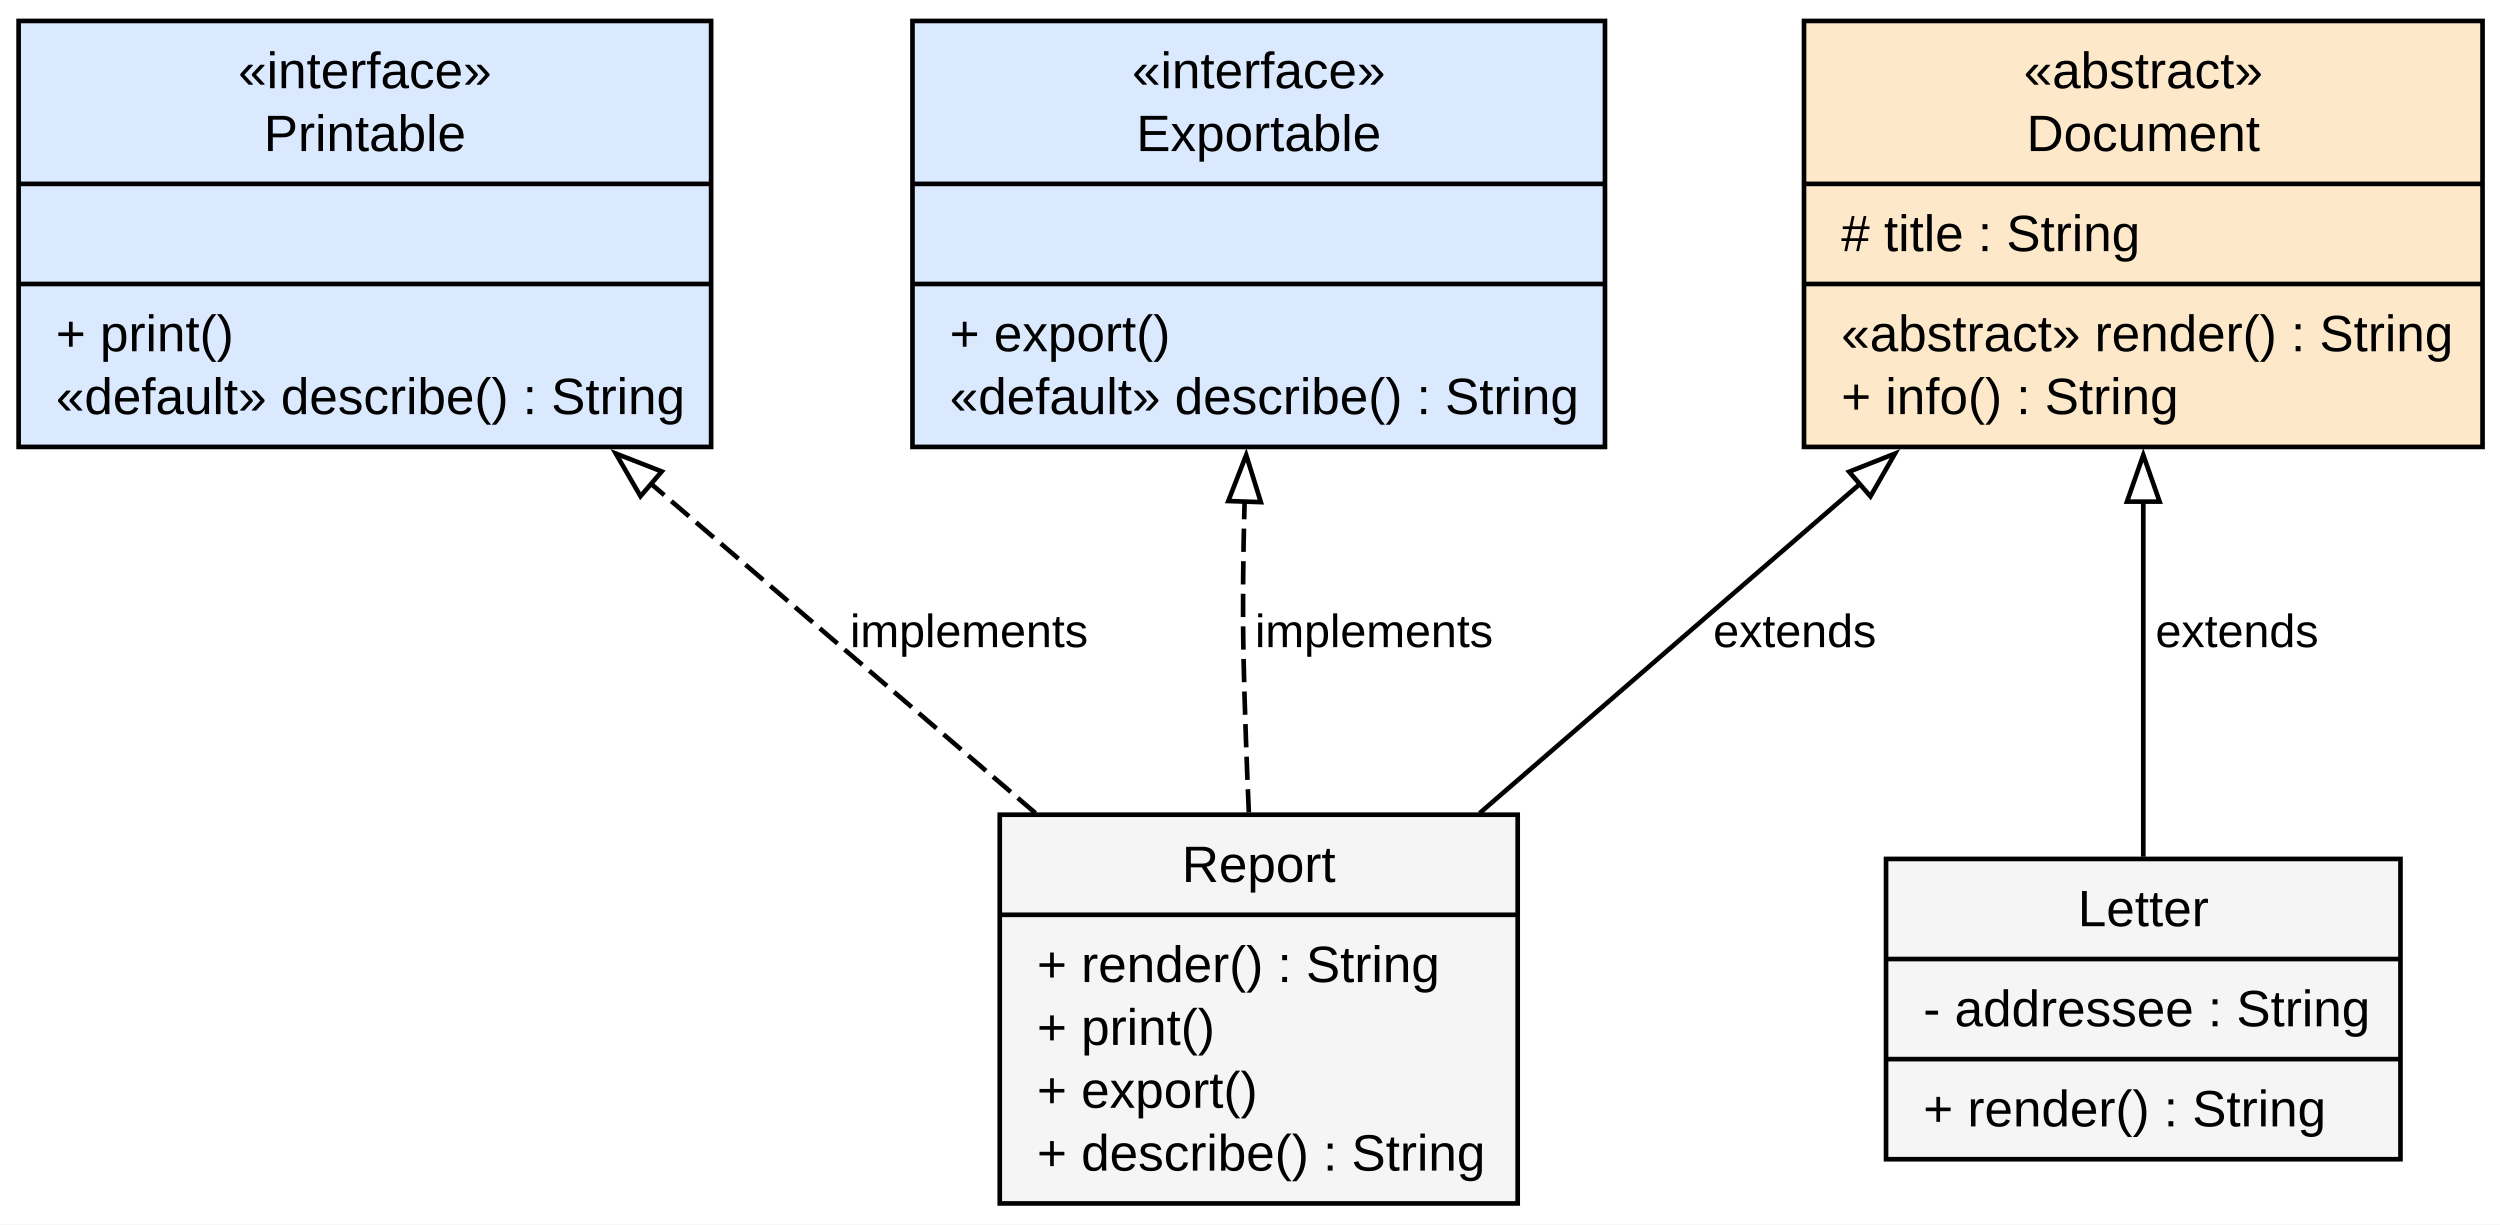
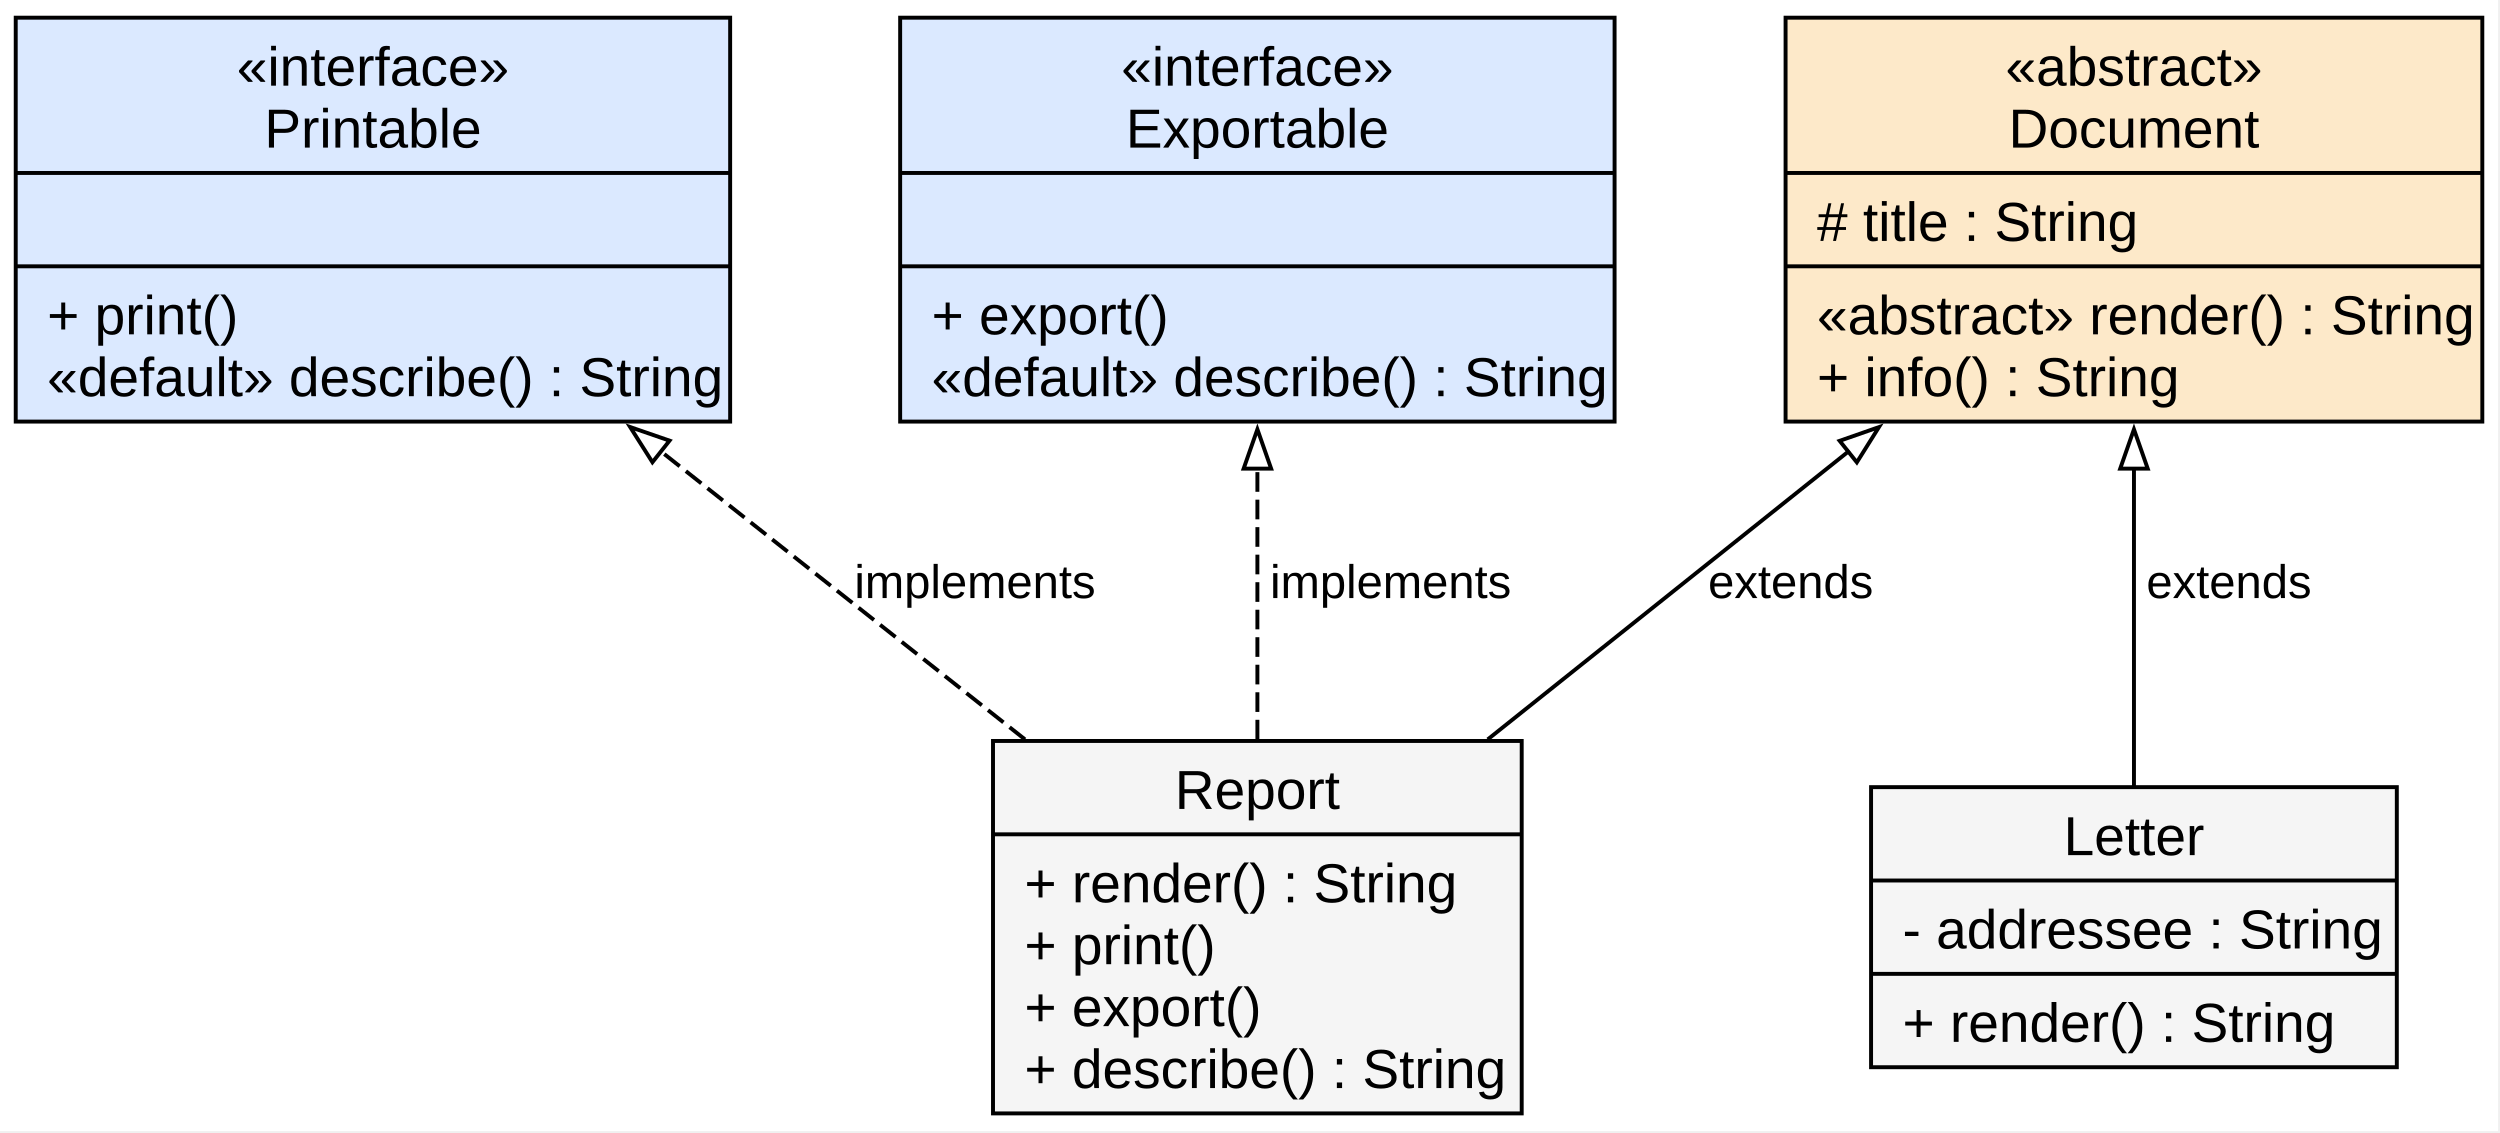
- <svg xmlns="http://www.w3.org/2000/svg" width="537pt" height="263pt" viewBox="0.00 0.00 537.00 263.00">
-   <g id="graph0" class="graph" transform="scale(1 1) rotate(0) translate(4 259)">
-     <polygon fill="white" stroke="none" points="-4,4 -4,-259 533.25,-259 533.25,4 -4,4" />
+ <svg xmlns="http://www.w3.org/2000/svg" width="636pt" height="288pt" viewBox="0.00 0.00 636.00 288.00">
+   <g id="graph0" class="graph" transform="scale(1 1) rotate(0) translate(4 283.75)">
+     <polygon fill="white" stroke="none" points="-4,4 -4,-283.75 631.5,-283.75 631.5,4 -4,4" />
    <g id="node1" class="node">
-       <polygon fill="#fde9c9" stroke="black" points="383.5,-163 383.5,-254.5 529.25,-254.5 529.25,-163 383.5,-163" />
-       <text xml:space="preserve" text-anchor="middle" x="456.38" y="-240.05" font-family="Liberation Sans" font-size="11.00">«abstract»</text>
-       <text xml:space="preserve" text-anchor="middle" x="456.38" y="-226.55" font-family="Liberation Sans" font-size="11.00">Document</text>
-       <polyline fill="none" stroke="black" points="383.5,-219.5 529.25,-219.5" />
-       <text xml:space="preserve" text-anchor="start" x="391.5" y="-205.05" font-family="Liberation Sans" font-size="11.00"># title : String</text>
-       <polyline fill="none" stroke="black" points="383.5,-198 529.25,-198" />
-       <text xml:space="preserve" text-anchor="start" x="391.5" y="-183.55" font-family="Liberation Sans" font-size="11.00">«abstract» render() : String</text>
-       <text xml:space="preserve" text-anchor="start" x="391.5" y="-170.05" font-family="Liberation Sans" font-size="11.00">+ info() : String</text>
+       <polygon fill="#fde9c9" stroke="black" points="450.25,-176.5 450.25,-279.25 627.5,-279.25 627.5,-176.5 450.25,-176.5" />
+       <text xml:space="preserve" text-anchor="middle" x="538.88" y="-261.95" font-family="Liberation Sans" font-size="14.00">«abstract»</text>
+       <text xml:space="preserve" text-anchor="middle" x="538.88" y="-246.2" font-family="Liberation Sans" font-size="14.00">Document</text>
+       <polyline fill="none" stroke="black" points="450.25,-239.75 627.5,-239.75" />
+       <text xml:space="preserve" text-anchor="start" x="458.25" y="-222.45" font-family="Liberation Sans" font-size="14.00"># title : String</text>
+       <polyline fill="none" stroke="black" points="450.25,-216 627.5,-216" />
+       <text xml:space="preserve" text-anchor="start" x="458.25" y="-198.7" font-family="Liberation Sans" font-size="14.00">«abstract» render() : String</text>
+       <text xml:space="preserve" text-anchor="start" x="458.25" y="-182.95" font-family="Liberation Sans" font-size="14.00">+ info() : String</text>
    </g>
    <g id="node2" class="node">
-       <polygon fill="#f5f5f5" stroke="black" points="210.75,-0.5 210.75,-84 322,-84 322,-0.5 210.75,-0.5" />
-       <text xml:space="preserve" text-anchor="middle" x="266.38" y="-69.55" font-family="Liberation Sans" font-size="11.00">Report</text>
-       <polyline fill="none" stroke="black" points="210.75,-62.5 322,-62.5" />
-       <text xml:space="preserve" text-anchor="start" x="218.75" y="-48.05" font-family="Liberation Sans" font-size="11.00">+ render() : String</text>
-       <text xml:space="preserve" text-anchor="start" x="218.75" y="-34.55" font-family="Liberation Sans" font-size="11.00">+ print()</text>
-       <text xml:space="preserve" text-anchor="start" x="218.75" y="-21.05" font-family="Liberation Sans" font-size="11.00">+ export()</text>
-       <text xml:space="preserve" text-anchor="start" x="218.75" y="-7.55" font-family="Liberation Sans" font-size="11.00">+ describe() : String</text>
+       <polygon fill="#f5f5f5" stroke="black" points="248.62,-0.5 248.62,-95.25 383.12,-95.25 383.12,-0.5 248.62,-0.5" />
+       <text xml:space="preserve" text-anchor="middle" x="315.88" y="-77.95" font-family="Liberation Sans" font-size="14.00">Report</text>
+       <polyline fill="none" stroke="black" points="248.62,-71.5 383.12,-71.5" />
+       <text xml:space="preserve" text-anchor="start" x="256.62" y="-54.2" font-family="Liberation Sans" font-size="14.00">+ render() : String</text>
+       <text xml:space="preserve" text-anchor="start" x="256.62" y="-38.45" font-family="Liberation Sans" font-size="14.00">+ print()</text>
+       <text xml:space="preserve" text-anchor="start" x="256.62" y="-22.7" font-family="Liberation Sans" font-size="14.00">+ export()</text>
+       <text xml:space="preserve" text-anchor="start" x="256.62" y="-6.95" font-family="Liberation Sans" font-size="14.00">+ describe() : String</text>
    </g>
    <g id="edge1" class="edge">
-       <path fill="none" stroke="black" d="M313.83,-84.34C338.63,-105.8 369.24,-132.31 395.74,-155.25" />
-       <polygon fill="none" stroke="black" points="393.19,-157.67 403.04,-161.57 397.77,-152.38 393.19,-157.67" />
-       <text xml:space="preserve" text-anchor="middle" x="380.12" y="-120" font-family="Liberation Sans" font-size="10.00"> extends</text>
+       <path fill="none" stroke="black" d="M374.47,-95.64C402.65,-118.14 436.72,-145.33 466.51,-169.11" />
+       <polygon fill="none" stroke="black" points="464.01,-171.6 474.01,-175.1 468.38,-166.13 464.01,-171.6" />
+       <text xml:space="preserve" text-anchor="middle" x="449.88" y="-131.6" font-family="Liberation Sans" font-size="12.00"> extends</text>
    </g>
    <g id="node4" class="node">
-       <polygon fill="#dbe9ff" stroke="black" points="0,-163 0,-254.5 148.75,-254.5 148.75,-163 0,-163" />
-       <text xml:space="preserve" text-anchor="middle" x="74.38" y="-240.05" font-family="Liberation Sans" font-size="11.00">«interface»</text>
-       <text xml:space="preserve" text-anchor="middle" x="74.38" y="-226.55" font-family="Liberation Sans" font-size="11.00">Printable</text>
-       <polyline fill="none" stroke="black" points="0,-219.5 148.75,-219.5" />
-       <text xml:space="preserve" text-anchor="middle" x="74.38" y="-205.05" font-family="Liberation Sans" font-size="11.00"> </text>
-       <polyline fill="none" stroke="black" points="0,-198 148.75,-198" />
-       <text xml:space="preserve" text-anchor="start" x="8" y="-183.55" font-family="Liberation Sans" font-size="11.00">+ print()</text>
-       <text xml:space="preserve" text-anchor="start" x="8" y="-170.05" font-family="Liberation Sans" font-size="11.00">«default» describe() : String</text>
+       <polygon fill="#dbe9ff" stroke="black" points="0,-176.5 0,-279.25 181.75,-279.25 181.75,-176.5 0,-176.5" />
+       <text xml:space="preserve" text-anchor="middle" x="90.88" y="-261.95" font-family="Liberation Sans" font-size="14.00">«interface»</text>
+       <text xml:space="preserve" text-anchor="middle" x="90.88" y="-246.2" font-family="Liberation Sans" font-size="14.00">Printable</text>
+       <polyline fill="none" stroke="black" points="0,-239.75 181.75,-239.75" />
+       <text xml:space="preserve" text-anchor="middle" x="90.88" y="-222.45" font-family="Liberation Sans" font-size="14.00"> </text>
+       <polyline fill="none" stroke="black" points="0,-216 181.75,-216" />
+       <text xml:space="preserve" text-anchor="start" x="8" y="-198.7" font-family="Liberation Sans" font-size="14.00">+ print()</text>
+       <text xml:space="preserve" text-anchor="start" x="8" y="-182.95" font-family="Liberation Sans" font-size="14.00">«default» describe() : String</text>
    </g>
    <g id="edge3" class="edge">
-       <path fill="none" stroke="black" stroke-dasharray="5,2" d="M218.42,-84.34C193.36,-105.8 162.42,-132.31 135.65,-155.25" />
-       <polygon fill="none" stroke="black" points="133.58,-152.41 128.27,-161.58 138.14,-157.73 133.58,-152.41" />
-       <text xml:space="preserve" text-anchor="middle" x="202.76" y="-120" font-family="Liberation Sans" font-size="10.00"> implements</text>
+       <path fill="none" stroke="black" stroke-dasharray="5,2" d="M256.76,-95.64C228.32,-118.14 193.95,-145.33 163.89,-169.11" />
+       <polygon fill="none" stroke="black" points="161.98,-166.16 156.31,-175.11 166.33,-171.65 161.98,-166.16" />
+       <text xml:space="preserve" text-anchor="middle" x="242.37" y="-131.6" font-family="Liberation Sans" font-size="12.00"> implements</text>
    </g>
    <g id="node5" class="node">
-       <polygon fill="#dbe9ff" stroke="black" points="192,-163 192,-254.5 340.75,-254.5 340.75,-163 192,-163" />
-       <text xml:space="preserve" text-anchor="middle" x="266.38" y="-240.05" font-family="Liberation Sans" font-size="11.00">«interface»</text>
-       <text xml:space="preserve" text-anchor="middle" x="266.38" y="-226.55" font-family="Liberation Sans" font-size="11.00">Exportable</text>
-       <polyline fill="none" stroke="black" points="192,-219.5 340.75,-219.5" />
-       <text xml:space="preserve" text-anchor="middle" x="266.38" y="-205.05" font-family="Liberation Sans" font-size="11.00"> </text>
-       <polyline fill="none" stroke="black" points="192,-198 340.75,-198" />
-       <text xml:space="preserve" text-anchor="start" x="200" y="-183.55" font-family="Liberation Sans" font-size="11.00">+ export()</text>
-       <text xml:space="preserve" text-anchor="start" x="200" y="-170.05" font-family="Liberation Sans" font-size="11.00">«default» describe() : String</text>
+       <polygon fill="#dbe9ff" stroke="black" points="225,-176.5 225,-279.25 406.75,-279.25 406.75,-176.5 225,-176.5" />
+       <text xml:space="preserve" text-anchor="middle" x="315.88" y="-261.95" font-family="Liberation Sans" font-size="14.00">«interface»</text>
+       <text xml:space="preserve" text-anchor="middle" x="315.88" y="-246.2" font-family="Liberation Sans" font-size="14.00">Exportable</text>
+       <polyline fill="none" stroke="black" points="225,-239.75 406.75,-239.75" />
+       <text xml:space="preserve" text-anchor="middle" x="315.88" y="-222.45" font-family="Liberation Sans" font-size="14.00"> </text>
+       <polyline fill="none" stroke="black" points="225,-216 406.75,-216" />
+       <text xml:space="preserve" text-anchor="start" x="233" y="-198.7" font-family="Liberation Sans" font-size="14.00">+ export()</text>
+       <text xml:space="preserve" text-anchor="start" x="233" y="-182.95" font-family="Liberation Sans" font-size="14.00">«default» describe() : String</text>
    </g>
    <g id="edge4" class="edge">
-       <path fill="none" stroke="black" stroke-dasharray="5,2" d="M264.25,-84.48C263.78,-95.22 263.36,-106.79 263.12,-117.5 262.89,-128.44 263.02,-140.11 263.34,-151.32" />
-       <polygon fill="none" stroke="black" points="259.84,-151.38 263.68,-161.26 266.83,-151.14 259.84,-151.38" />
-       <text xml:space="preserve" text-anchor="middle" x="289.75" y="-120" font-family="Liberation Sans" font-size="10.00"> implements</text>
+       <path fill="none" stroke="black" stroke-dasharray="5,2" d="M315.88,-95.64C315.88,-116.79 315.88,-142.08 315.88,-164.79" />
+       <polygon fill="none" stroke="black" points="312.38,-164.53 315.88,-174.53 319.38,-164.53 312.38,-164.53" />
+       <text xml:space="preserve" text-anchor="middle" x="348.12" y="-131.6" font-family="Liberation Sans" font-size="12.00"> implements</text>
    </g>
    <g id="node3" class="node">
-       <polygon fill="#f5f5f5" stroke="black" points="401.12,-10 401.12,-74.5 511.62,-74.5 511.62,-10 401.12,-10" />
-       <text xml:space="preserve" text-anchor="middle" x="456.38" y="-60.05" font-family="Liberation Sans" font-size="11.00">Letter</text>
-       <polyline fill="none" stroke="black" points="401.12,-53 511.62,-53" />
-       <text xml:space="preserve" text-anchor="start" x="409.12" y="-38.55" font-family="Liberation Sans" font-size="11.00">- addressee : String</text>
-       <polyline fill="none" stroke="black" points="401.12,-31.5 511.62,-31.5" />
-       <text xml:space="preserve" text-anchor="start" x="409.12" y="-17.05" font-family="Liberation Sans" font-size="11.00">+ render() : String</text>
+       <polygon fill="#f5f5f5" stroke="black" points="472,-12.25 472,-83.5 605.75,-83.5 605.75,-12.25 472,-12.25" />
+       <text xml:space="preserve" text-anchor="middle" x="538.88" y="-66.2" font-family="Liberation Sans" font-size="14.00">Letter</text>
+       <polyline fill="none" stroke="black" points="472,-59.75 605.75,-59.75" />
+       <text xml:space="preserve" text-anchor="start" x="480" y="-42.45" font-family="Liberation Sans" font-size="14.00">- addressee : String</text>
+       <polyline fill="none" stroke="black" points="472,-36 605.75,-36" />
+       <text xml:space="preserve" text-anchor="start" x="480" y="-18.7" font-family="Liberation Sans" font-size="14.00">+ render() : String</text>
    </g>
    <g id="edge2" class="edge">
-       <path fill="none" stroke="black" d="M456.38,-74.97C456.38,-96.58 456.38,-125.8 456.38,-151.33" />
-       <polygon fill="none" stroke="black" points="452.88,-151.25 456.38,-161.25 459.88,-151.25 452.88,-151.25" />
-       <text xml:space="preserve" text-anchor="middle" x="475.12" y="-120" font-family="Liberation Sans" font-size="10.00"> extends</text>
+       <path fill="none" stroke="black" d="M538.88,-83.62C538.88,-106.63 538.88,-137.48 538.88,-164.65" />
+       <polygon fill="none" stroke="black" points="535.38,-164.53 538.88,-174.53 542.38,-164.53 535.38,-164.53" />
+       <text xml:space="preserve" text-anchor="middle" x="561.38" y="-131.6" font-family="Liberation Sans" font-size="12.00"> extends</text>
    </g>
  </g>
</svg>
